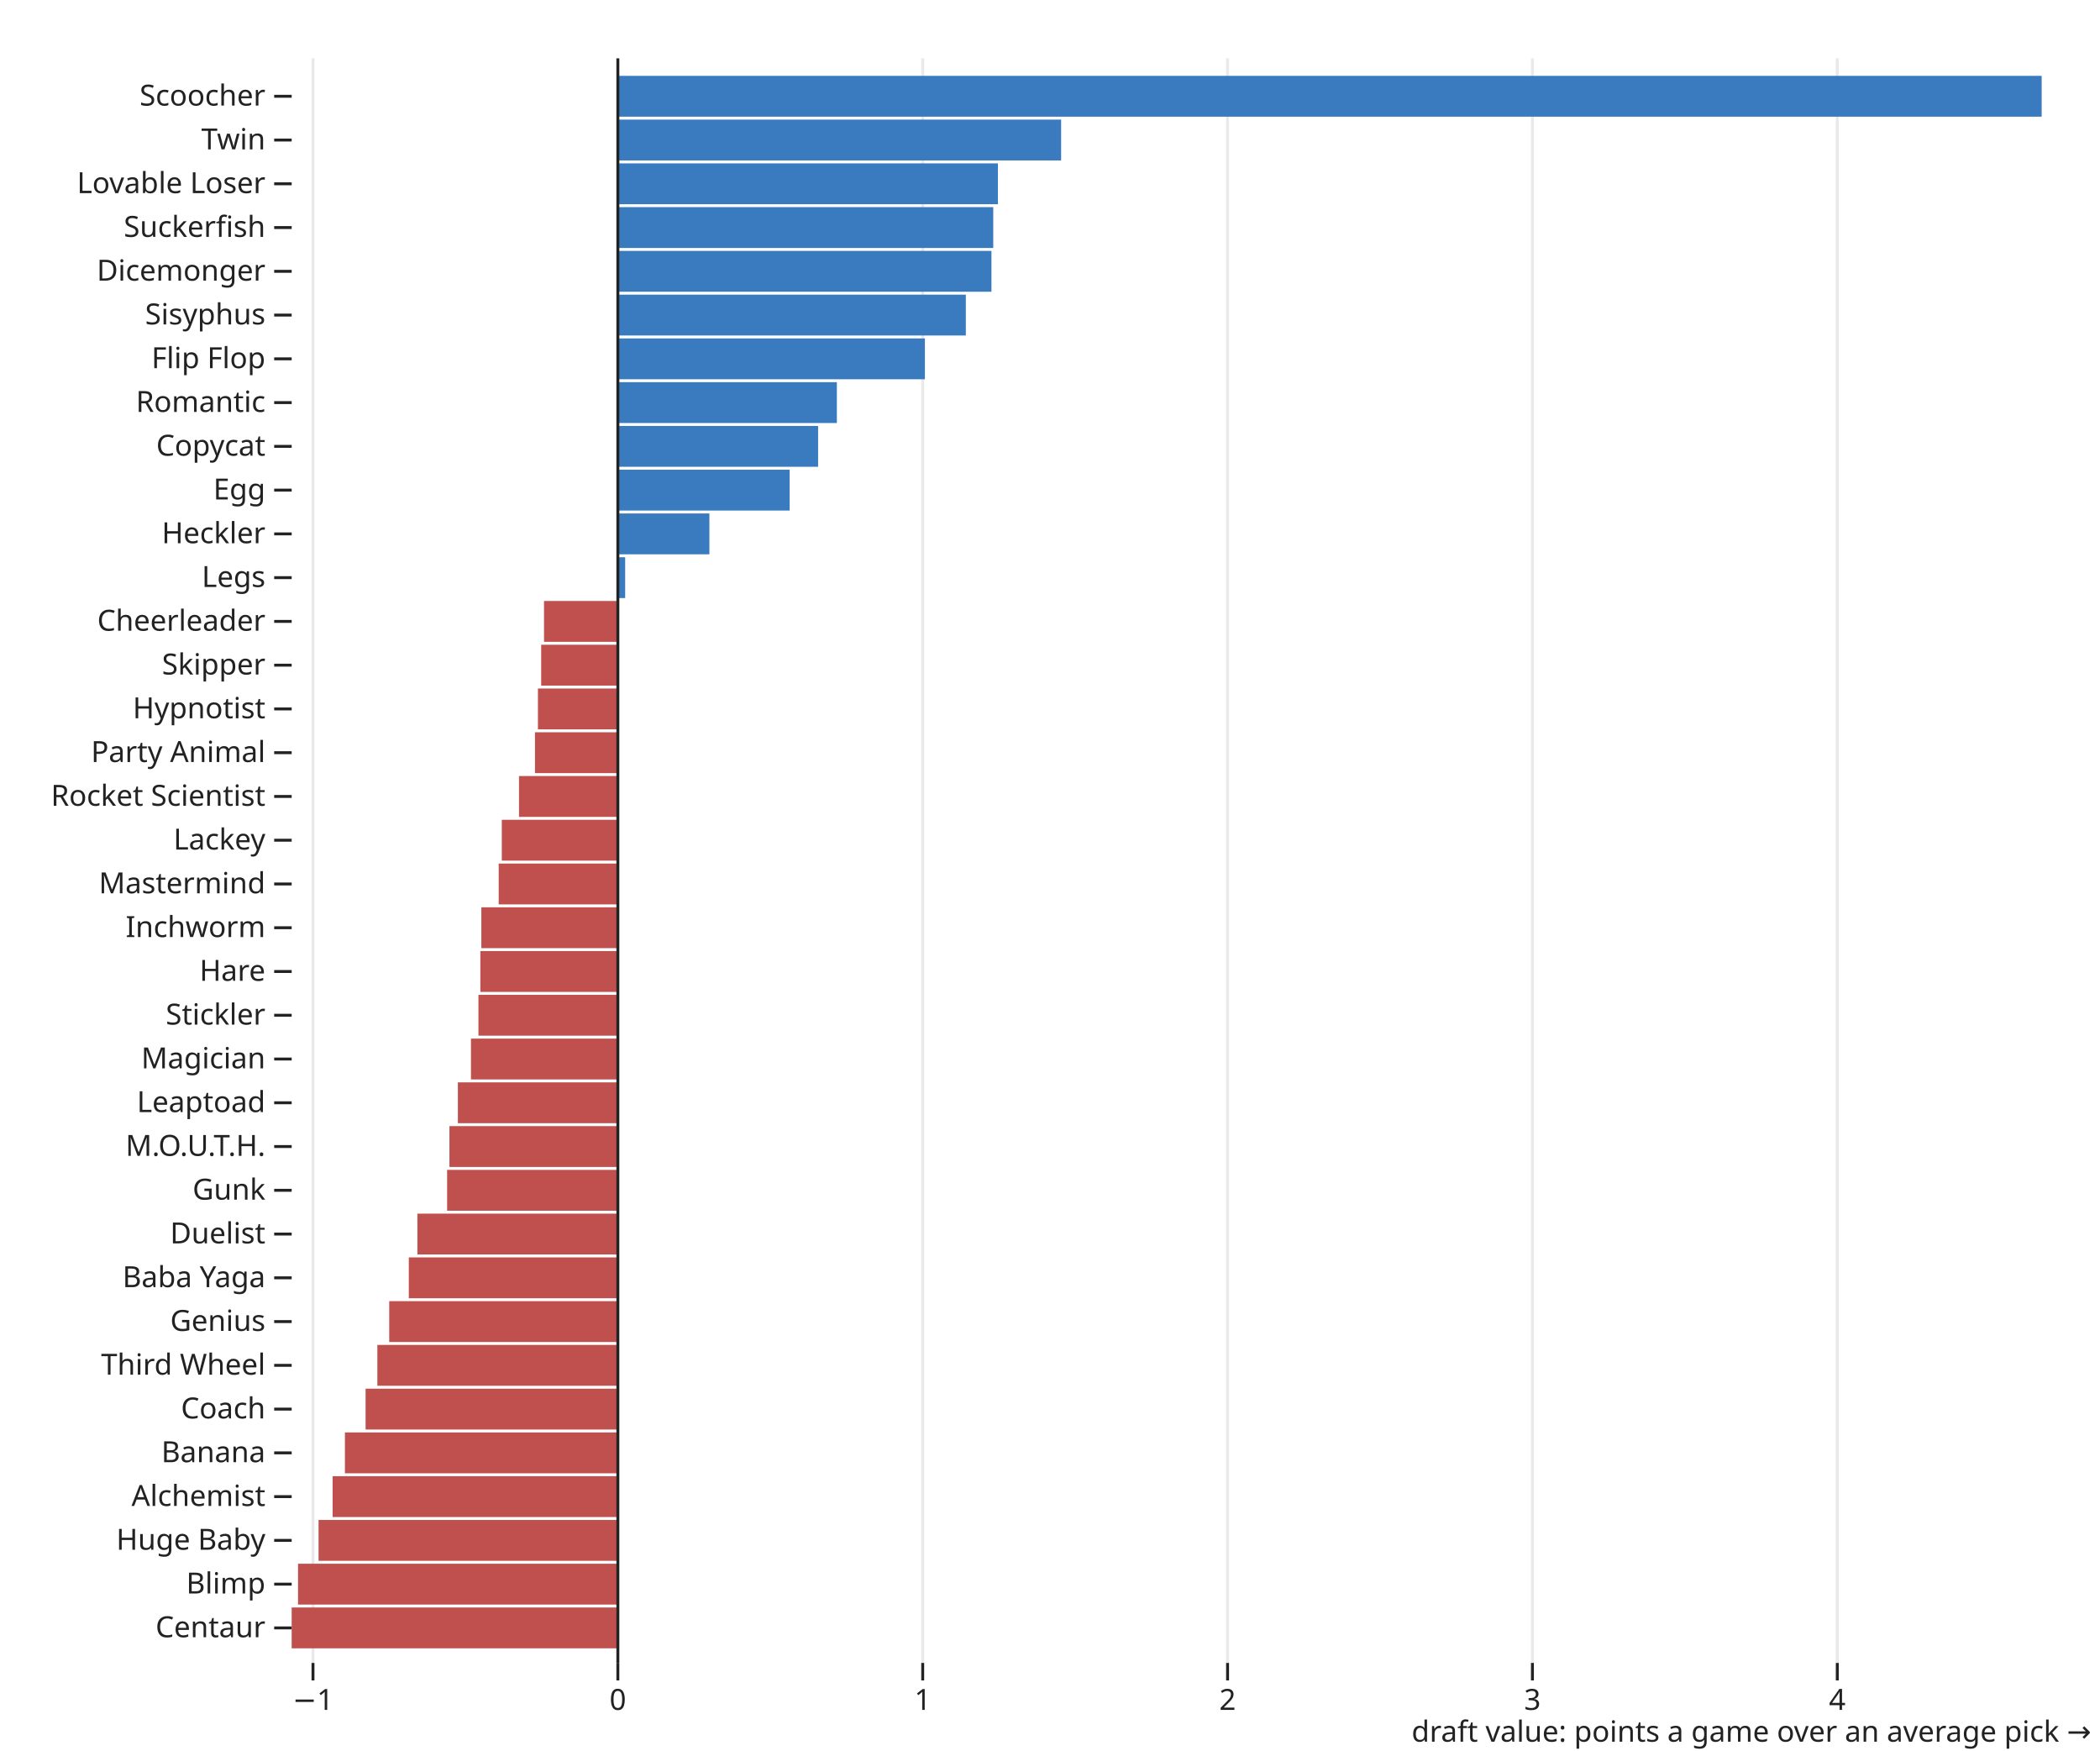
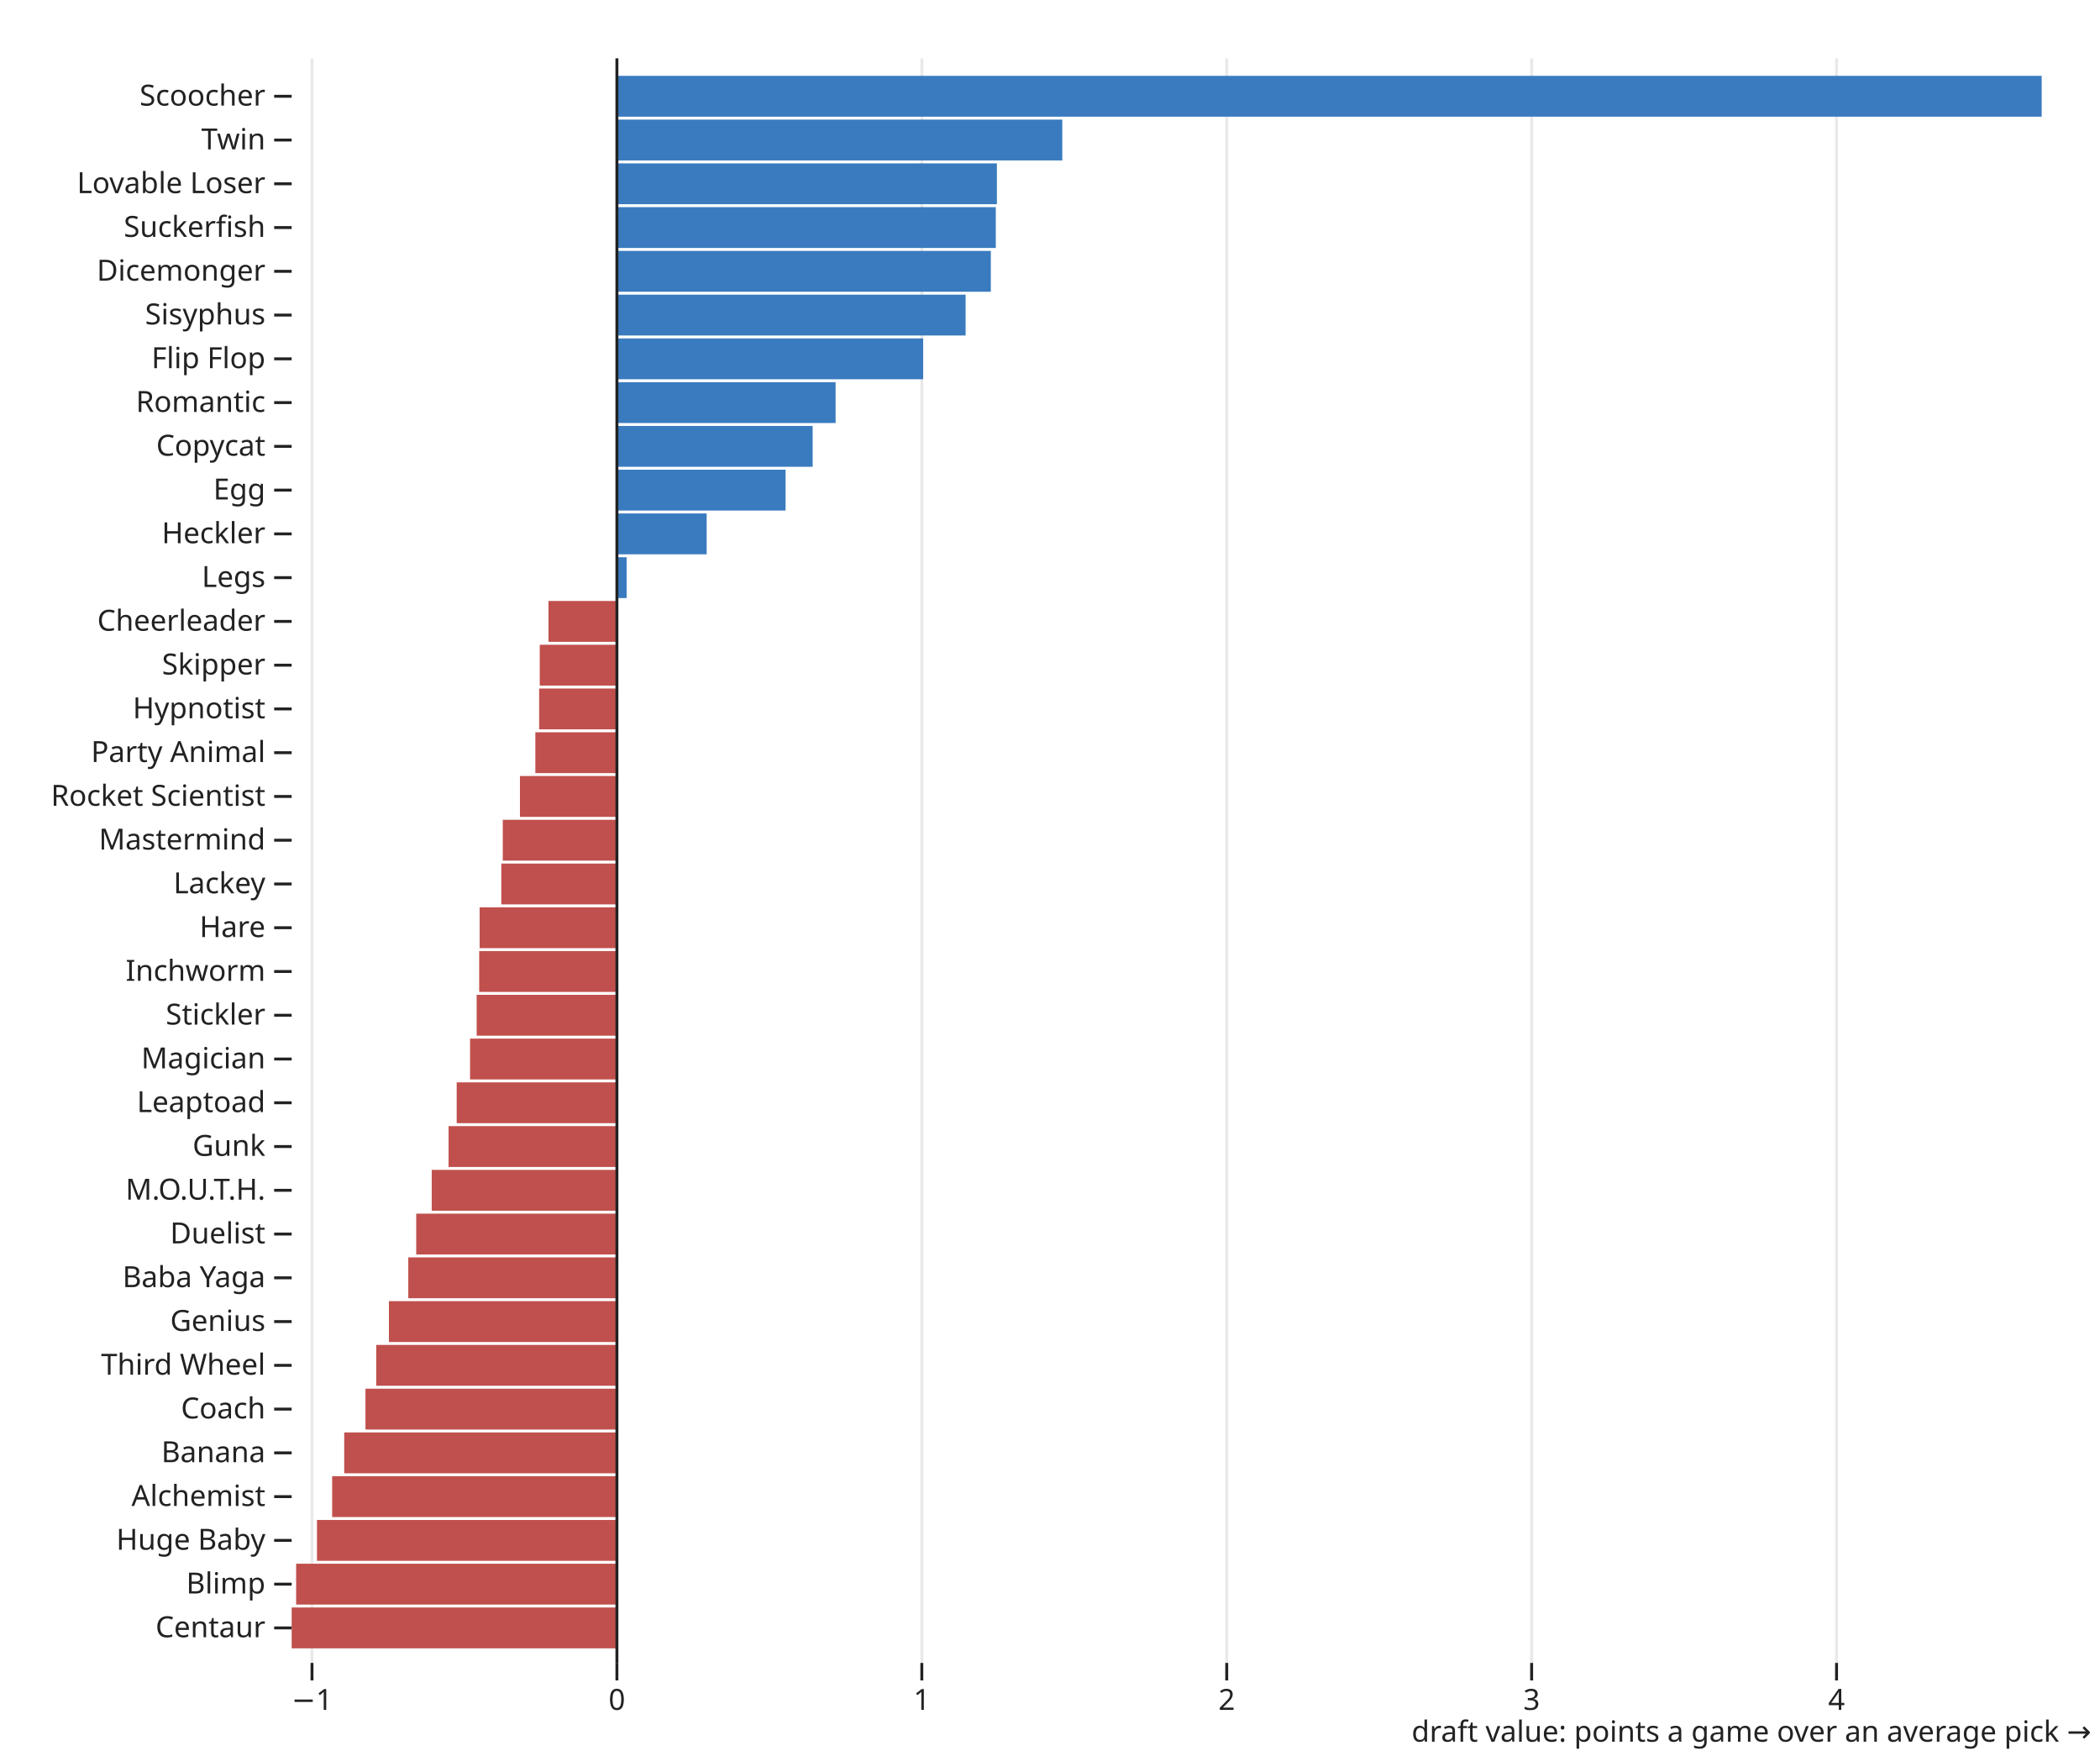
<svg xmlns="http://www.w3.org/2000/svg" class="plot-d6a7b5" fill="currentColor" font-family="system-ui, sans-serif" font-size="10" text-anchor="middle" width="720" height="600" viewBox="0 0 720 600" style="background: white; color: rgb(34, 34, 34);">
  <style>:where(.plot-d6a7b5) {
  --plot-background: white;
  display: block;
  height: auto;
  height: intrinsic;
  max-width: 100%;
}
:where(.plot-d6a7b5 text),
:where(.plot-d6a7b5 tspan) {
  white-space: pre;
}</style>
  <g aria-label="y-axis tick" aria-hidden="true" fill="none" stroke="currentColor" transform="translate(0,7)">
    <path transform="translate(100,26)" d="M0,0L-6,0" />
    <path transform="translate(100,41)" d="M0,0L-6,0" />
    <path transform="translate(100,56)" d="M0,0L-6,0" />
    <path transform="translate(100,71)" d="M0,0L-6,0" />
    <path transform="translate(100,86)" d="M0,0L-6,0" />
    <path transform="translate(100,101)" d="M0,0L-6,0" />
    <path transform="translate(100,116)" d="M0,0L-6,0" />
    <path transform="translate(100,131)" d="M0,0L-6,0" />
    <path transform="translate(100,146)" d="M0,0L-6,0" />
    <path transform="translate(100,161)" d="M0,0L-6,0" />
    <path transform="translate(100,176)" d="M0,0L-6,0" />
    <path transform="translate(100,191)" d="M0,0L-6,0" />
    <path transform="translate(100,206)" d="M0,0L-6,0" />
    <path transform="translate(100,221)" d="M0,0L-6,0" />
    <path transform="translate(100,236)" d="M0,0L-6,0" />
    <path transform="translate(100,251)" d="M0,0L-6,0" />
    <path transform="translate(100,266)" d="M0,0L-6,0" />
    <path transform="translate(100,281)" d="M0,0L-6,0" />
    <path transform="translate(100,296)" d="M0,0L-6,0" />
    <path transform="translate(100,311)" d="M0,0L-6,0" />
    <path transform="translate(100,326)" d="M0,0L-6,0" />
    <path transform="translate(100,341)" d="M0,0L-6,0" />
    <path transform="translate(100,356)" d="M0,0L-6,0" />
    <path transform="translate(100,371)" d="M0,0L-6,0" />
    <path transform="translate(100,386)" d="M0,0L-6,0" />
    <path transform="translate(100,401)" d="M0,0L-6,0" />
    <path transform="translate(100,416)" d="M0,0L-6,0" />
    <path transform="translate(100,431)" d="M0,0L-6,0" />
    <path transform="translate(100,446)" d="M0,0L-6,0" />
    <path transform="translate(100,461)" d="M0,0L-6,0" />
    <path transform="translate(100,476)" d="M0,0L-6,0" />
    <path transform="translate(100,491)" d="M0,0L-6,0" />
    <path transform="translate(100,506)" d="M0,0L-6,0" />
    <path transform="translate(100,521)" d="M0,0L-6,0" />
    <path transform="translate(100,536)" d="M0,0L-6,0" />
    <path transform="translate(100,551)" d="M0,0L-6,0" />
  </g>
  <g aria-label="y-axis tick label" text-anchor="end" transform="translate(-9,7)">
    <text y="0.32em" transform="translate(100,26)">Scoocher</text>
    <text y="0.32em" transform="translate(100,41)">Twin</text>
    <text y="0.32em" transform="translate(100,56)">Lovable Loser</text>
    <text y="0.32em" transform="translate(100,71)">Suckerfish</text>
    <text y="0.32em" transform="translate(100,86)">Dicemonger</text>
    <text y="0.32em" transform="translate(100,101)">Sisyphus</text>
    <text y="0.32em" transform="translate(100,116)">Flip Flop</text>
    <text y="0.32em" transform="translate(100,131)">Romantic</text>
    <text y="0.32em" transform="translate(100,146)">Copycat</text>
    <text y="0.32em" transform="translate(100,161)">Egg</text>
    <text y="0.32em" transform="translate(100,176)">Heckler</text>
    <text y="0.32em" transform="translate(100,191)">Legs</text>
    <text y="0.32em" transform="translate(100,206)">Cheerleader</text>
    <text y="0.32em" transform="translate(100,221)">Skipper</text>
    <text y="0.32em" transform="translate(100,236)">Hypnotist</text>
    <text y="0.32em" transform="translate(100,251)">Party Animal</text>
    <text y="0.32em" transform="translate(100,266)">Rocket Scientist</text>
-     <text y="0.32em" transform="translate(100,281)">Lackey</text>
-     <text y="0.32em" transform="translate(100,296)">Mastermind</text>
-     <text y="0.32em" transform="translate(100,311)">Inchworm</text>
-     <text y="0.32em" transform="translate(100,326)">Hare</text>
+     <text y="0.32em" transform="translate(100,281)">Mastermind</text>
+     <text y="0.32em" transform="translate(100,296)">Lackey</text>
+     <text y="0.32em" transform="translate(100,311)">Hare</text>
+     <text y="0.32em" transform="translate(100,326)">Inchworm</text>
    <text y="0.32em" transform="translate(100,341)">Stickler</text>
    <text y="0.32em" transform="translate(100,356)">Magician</text>
    <text y="0.32em" transform="translate(100,371)">Leaptoad</text>
-     <text y="0.32em" transform="translate(100,386)">M.O.U.T.H.</text>
-     <text y="0.32em" transform="translate(100,401)">Gunk</text>
+     <text y="0.32em" transform="translate(100,386)">Gunk</text>
+     <text y="0.32em" transform="translate(100,401)">M.O.U.T.H.</text>
    <text y="0.32em" transform="translate(100,416)">Duelist</text>
    <text y="0.32em" transform="translate(100,431)">Baba Yaga</text>
    <text y="0.32em" transform="translate(100,446)">Genius</text>
    <text y="0.32em" transform="translate(100,461)">Third Wheel</text>
    <text y="0.32em" transform="translate(100,476)">Coach</text>
    <text y="0.32em" transform="translate(100,491)">Banana</text>
    <text y="0.32em" transform="translate(100,506)">Alchemist</text>
    <text y="0.32em" transform="translate(100,521)">Huge Baby</text>
    <text y="0.32em" transform="translate(100,536)">Blimp</text>
    <text y="0.32em" transform="translate(100,551)">Centaur</text>
  </g>
  <g aria-label="x-grid" aria-hidden="true" stroke="currentColor" stroke-opacity="0.1">
-     <line x1="107.312" x2="107.312" y1="20" y2="570" />
-     <line x1="211.835" x2="211.835" y1="20" y2="570" />
-     <line x1="316.358" x2="316.358" y1="20" y2="570" />
-     <line x1="420.881" x2="420.881" y1="20" y2="570" />
-     <line x1="525.405" x2="525.405" y1="20" y2="570" />
-     <line x1="629.928" x2="629.928" y1="20" y2="570" />
+     <line x1="106.973" x2="106.973" y1="20" y2="570" />
+     <line x1="211.513" x2="211.513" y1="20" y2="570" />
+     <line x1="316.053" x2="316.053" y1="20" y2="570" />
+     <line x1="420.593" x2="420.593" y1="20" y2="570" />
+     <line x1="525.133" x2="525.133" y1="20" y2="570" />
+     <line x1="629.673" x2="629.673" y1="20" y2="570" />
  </g>
  <g aria-label="x-axis tick" aria-hidden="true" fill="none" stroke="currentColor">
-     <path transform="translate(107.3116,570)" d="M0,0L0,6" />
-     <path transform="translate(211.8349,570)" d="M0,0L0,6" />
-     <path transform="translate(316.3582,570)" d="M0,0L0,6" />
-     <path transform="translate(420.8814,570)" d="M0,0L0,6" />
-     <path transform="translate(525.4047,570)" d="M0,0L0,6" />
-     <path transform="translate(629.928,570)" d="M0,0L0,6" />
+     <path transform="translate(106.9733,570)" d="M0,0L0,6" />
+     <path transform="translate(211.5133,570)" d="M0,0L0,6" />
+     <path transform="translate(316.0532,570)" d="M0,0L0,6" />
+     <path transform="translate(420.5932,570)" d="M0,0L0,6" />
+     <path transform="translate(525.1332,570)" d="M0,0L0,6" />
+     <path transform="translate(629.6732,570)" d="M0,0L0,6" />
  </g>
  <g aria-label="x-axis tick label" font-variant="tabular-nums" transform="translate(0,9)">
-     <text y="0.71em" transform="translate(107.3116,570)">−1</text>
-     <text y="0.71em" transform="translate(211.8349,570)">0</text>
-     <text y="0.71em" transform="translate(316.3582,570)">1</text>
-     <text y="0.71em" transform="translate(420.8814,570)">2</text>
-     <text y="0.71em" transform="translate(525.4047,570)">3</text>
-     <text y="0.71em" transform="translate(629.928,570)">4</text>
+     <text y="0.71em" transform="translate(106.9733,570)">−1</text>
+     <text y="0.71em" transform="translate(211.5133,570)">0</text>
+     <text y="0.71em" transform="translate(316.0532,570)">1</text>
+     <text y="0.71em" transform="translate(420.5932,570)">2</text>
+     <text y="0.71em" transform="translate(525.1332,570)">3</text>
+     <text y="0.71em" transform="translate(629.6732,570)">4</text>
  </g>
  <g aria-label="x-axis label" text-anchor="end" transform="translate(17,27)">
    <text transform="translate(700,570)">draft value: points a game over an average pick →</text>
  </g>
  <g aria-label="bar">
-     <rect x="211.835" width="488.165" y="26" height="14" fill="#3a7bbf" />
-     <rect x="211.835" width="151.975" y="41" height="14" fill="#3a7bbf" />
-     <rect x="211.835" width="130.307" y="56" height="14" fill="#3a7bbf" />
-     <rect x="211.835" width="128.707" y="71" height="14" fill="#3a7bbf" />
-     <rect x="211.835" width="128.091" y="86" height="14" fill="#3a7bbf" />
-     <rect x="211.835" width="119.308" y="101" height="14" fill="#3a7bbf" />
-     <rect x="211.835" width="105.273" y="116" height="14" fill="#3a7bbf" />
-     <rect x="211.835" width="75.093" y="131" height="14" fill="#3a7bbf" />
-     <rect x="211.835" width="68.661" y="146" height="14" fill="#3a7bbf" />
-     <rect x="211.835" width="58.905" y="161" height="14" fill="#3a7bbf" />
-     <rect x="211.835" width="31.388" y="176" height="14" fill="#3a7bbf" />
-     <rect x="211.835" width="2.509" y="191" height="14" fill="#3a7bbf" />
-     <rect x="186.519" width="25.316" y="206" height="14" fill="#c0504d" />
-     <rect x="185.545" width="26.29" y="221" height="14" fill="#c0504d" />
-     <rect x="184.437" width="27.398" y="236" height="14" fill="#c0504d" />
-     <rect x="183.419" width="28.416" y="251" height="14" fill="#c0504d" />
-     <rect x="177.946" width="33.889" y="266" height="14" fill="#c0504d" />
-     <rect x="172.047" width="39.788" y="281" height="14" fill="#c0504d" />
-     <rect x="170.982" width="40.853" y="296" height="14" fill="#c0504d" />
-     <rect x="165.03" width="46.805" y="311" height="14" fill="#c0504d" />
-     <rect x="164.697" width="47.138" y="326" height="14" fill="#c0504d" />
-     <rect x="164.036" width="47.798" y="341" height="14" fill="#c0504d" />
-     <rect x="161.474" width="50.361" y="356" height="14" fill="#c0504d" />
-     <rect x="156.985" width="54.85" y="371" height="14" fill="#c0504d" />
-     <rect x="154.091" width="57.743" y="386" height="14" fill="#c0504d" />
-     <rect x="153.3" width="58.535" y="401" height="14" fill="#c0504d" />
-     <rect x="143.108" width="68.727" y="416" height="14" fill="#c0504d" />
-     <rect x="140.16" width="71.675" y="431" height="14" fill="#c0504d" />
-     <rect x="133.449" width="78.386" y="446" height="14" fill="#c0504d" />
-     <rect x="129.379" width="82.456" y="461" height="14" fill="#c0504d" />
-     <rect x="125.344" width="86.491" y="476" height="14" fill="#c0504d" />
-     <rect x="118.259" width="93.576" y="491" height="14" fill="#c0504d" />
-     <rect x="114.051" width="97.784" y="506" height="14" fill="#c0504d" />
-     <rect x="109.219" width="102.616" y="521" height="14" fill="#c0504d" />
-     <rect x="102.181" width="109.654" y="536" height="14" fill="#c0504d" />
-     <rect x="100" width="111.835" y="551" height="14" fill="#c0504d" />
+     <rect x="211.513" width="488.487" y="26" height="14" fill="#3a7bbf" />
+     <rect x="211.513" width="152.699" y="41" height="14" fill="#3a7bbf" />
+     <rect x="211.513" width="130.282" y="56" height="14" fill="#3a7bbf" />
+     <rect x="211.513" width="129.901" y="71" height="14" fill="#3a7bbf" />
+     <rect x="211.513" width="128.196" y="86" height="14" fill="#3a7bbf" />
+     <rect x="211.513" width="119.556" y="101" height="14" fill="#3a7bbf" />
+     <rect x="211.513" width="105" y="116" height="14" fill="#3a7bbf" />
+     <rect x="211.513" width="74.981" y="131" height="14" fill="#3a7bbf" />
+     <rect x="211.513" width="67.114" y="146" height="14" fill="#3a7bbf" />
+     <rect x="211.513" width="57.829" y="161" height="14" fill="#3a7bbf" />
+     <rect x="211.513" width="30.77" y="176" height="14" fill="#3a7bbf" />
+     <rect x="211.513" width="3.335" y="191" height="14" fill="#3a7bbf" />
+     <rect x="188.047" width="23.466" y="206" height="14" fill="#c0504d" />
+     <rect x="185.058" width="26.455" y="221" height="14" fill="#c0504d" />
+     <rect x="184.846" width="26.668" y="236" height="14" fill="#c0504d" />
+     <rect x="183.549" width="27.964" y="251" height="14" fill="#c0504d" />
+     <rect x="178.265" width="33.248" y="266" height="14" fill="#c0504d" />
+     <rect x="172.381" width="39.132" y="281" height="14" fill="#c0504d" />
+     <rect x="171.878" width="39.635" y="296" height="14" fill="#c0504d" />
+     <rect x="164.441" width="47.072" y="311" height="14" fill="#c0504d" />
+     <rect x="164.291" width="47.222" y="326" height="14" fill="#c0504d" />
+     <rect x="163.428" width="48.085" y="341" height="14" fill="#c0504d" />
+     <rect x="161.164" width="50.349" y="356" height="14" fill="#c0504d" />
+     <rect x="156.577" width="54.936" y="371" height="14" fill="#c0504d" />
+     <rect x="153.798" width="57.715" y="386" height="14" fill="#c0504d" />
+     <rect x="148.017" width="63.496" y="401" height="14" fill="#c0504d" />
+     <rect x="142.703" width="68.811" y="416" height="14" fill="#c0504d" />
+     <rect x="139.984" width="71.529" y="431" height="14" fill="#c0504d" />
+     <rect x="133.344" width="78.169" y="446" height="14" fill="#c0504d" />
+     <rect x="128.989" width="82.524" y="461" height="14" fill="#c0504d" />
+     <rect x="125.306" width="86.207" y="476" height="14" fill="#c0504d" />
+     <rect x="118.019" width="93.494" y="491" height="14" fill="#c0504d" />
+     <rect x="113.88" width="97.634" y="506" height="14" fill="#c0504d" />
+     <rect x="108.675" width="102.839" y="521" height="14" fill="#c0504d" />
+     <rect x="101.527" width="109.986" y="536" height="14" fill="#c0504d" />
+     <rect x="100" width="111.513" y="551" height="14" fill="#c0504d" />
  </g>
  <g aria-label="rule" stroke="currentColor">
-     <line x1="211.835" x2="211.835" y1="20" y2="570" />
+     <line x1="211.513" x2="211.513" y1="20" y2="570" />
  </g>
</svg>
